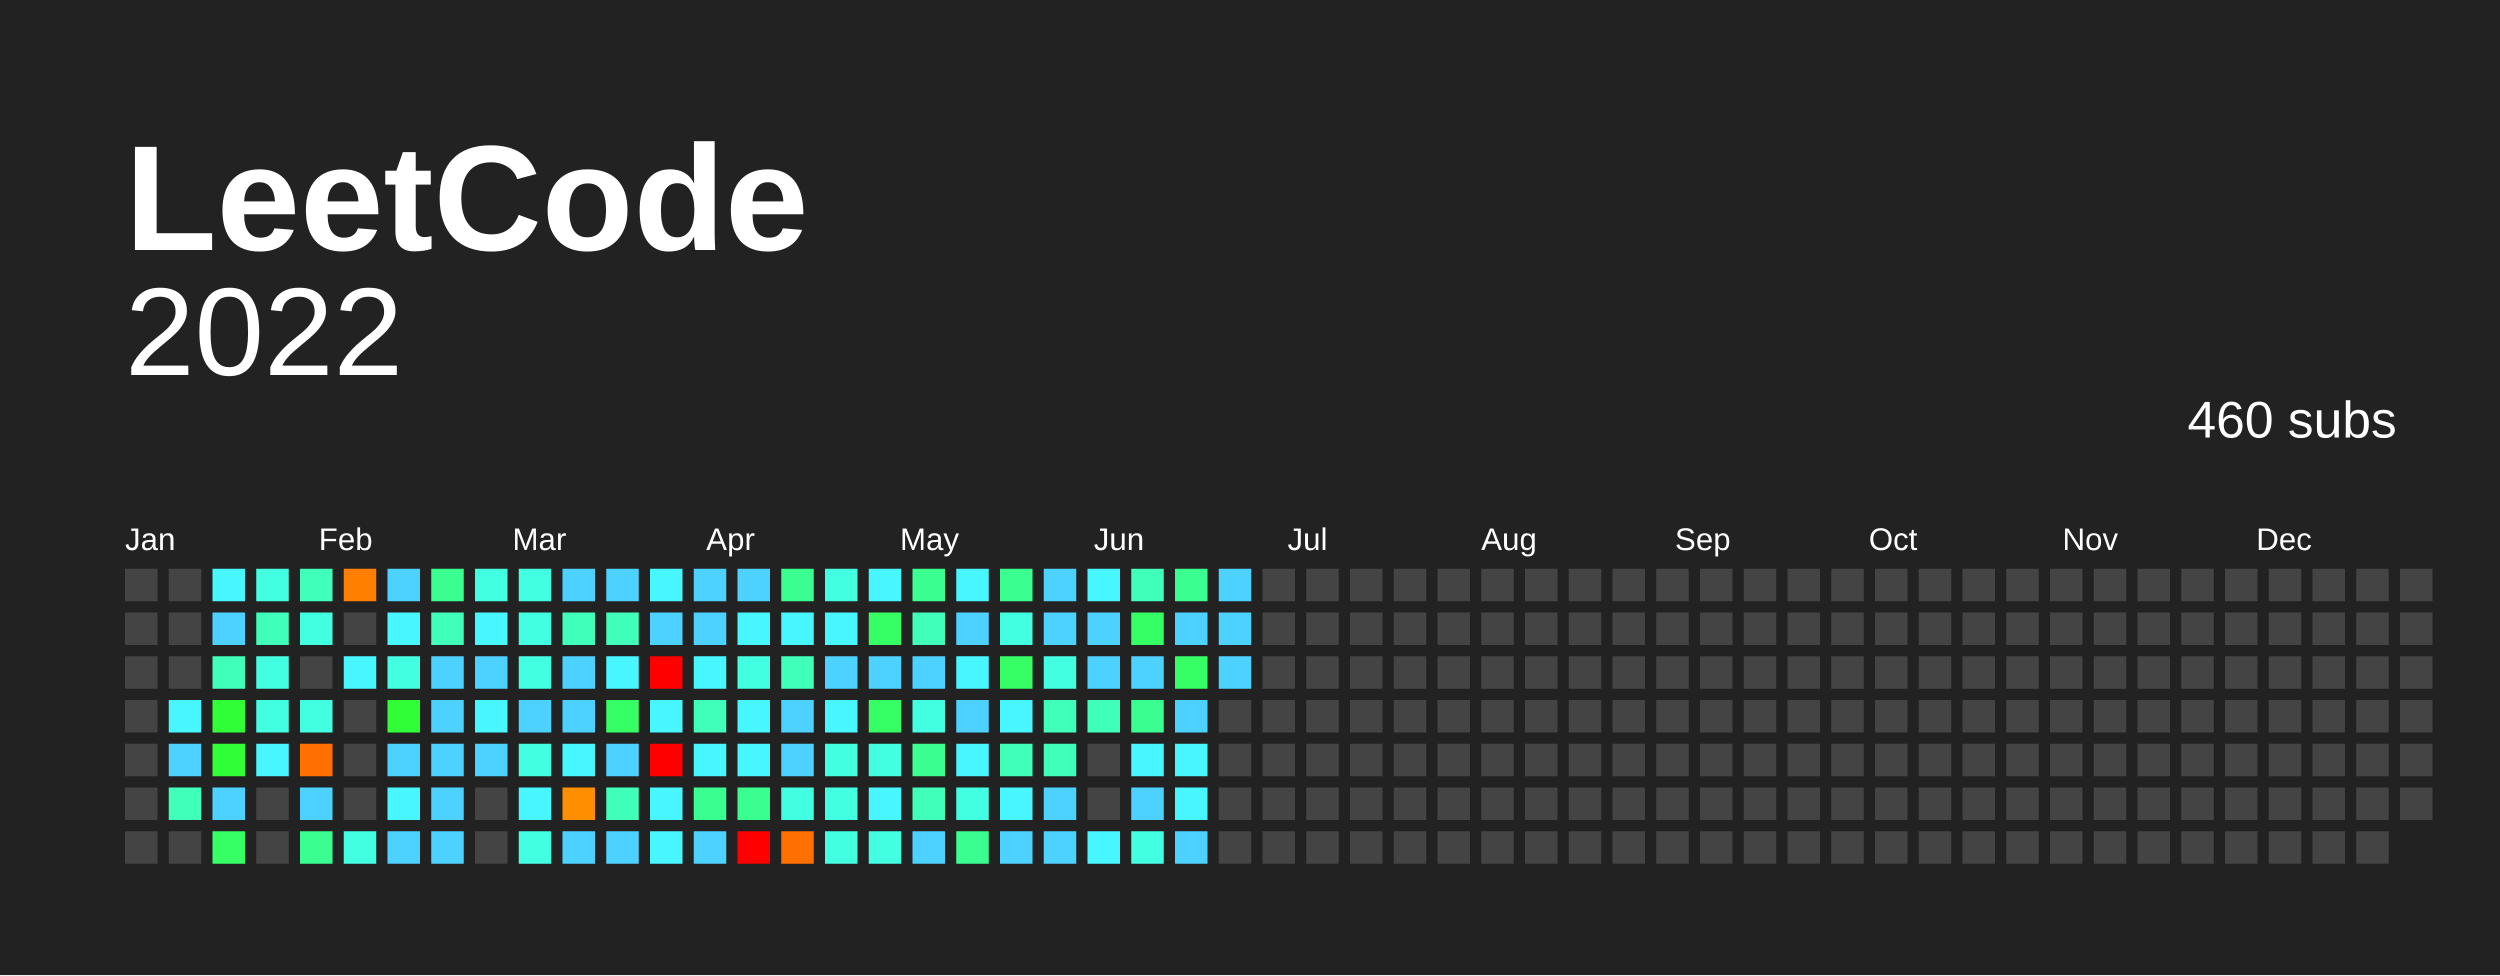
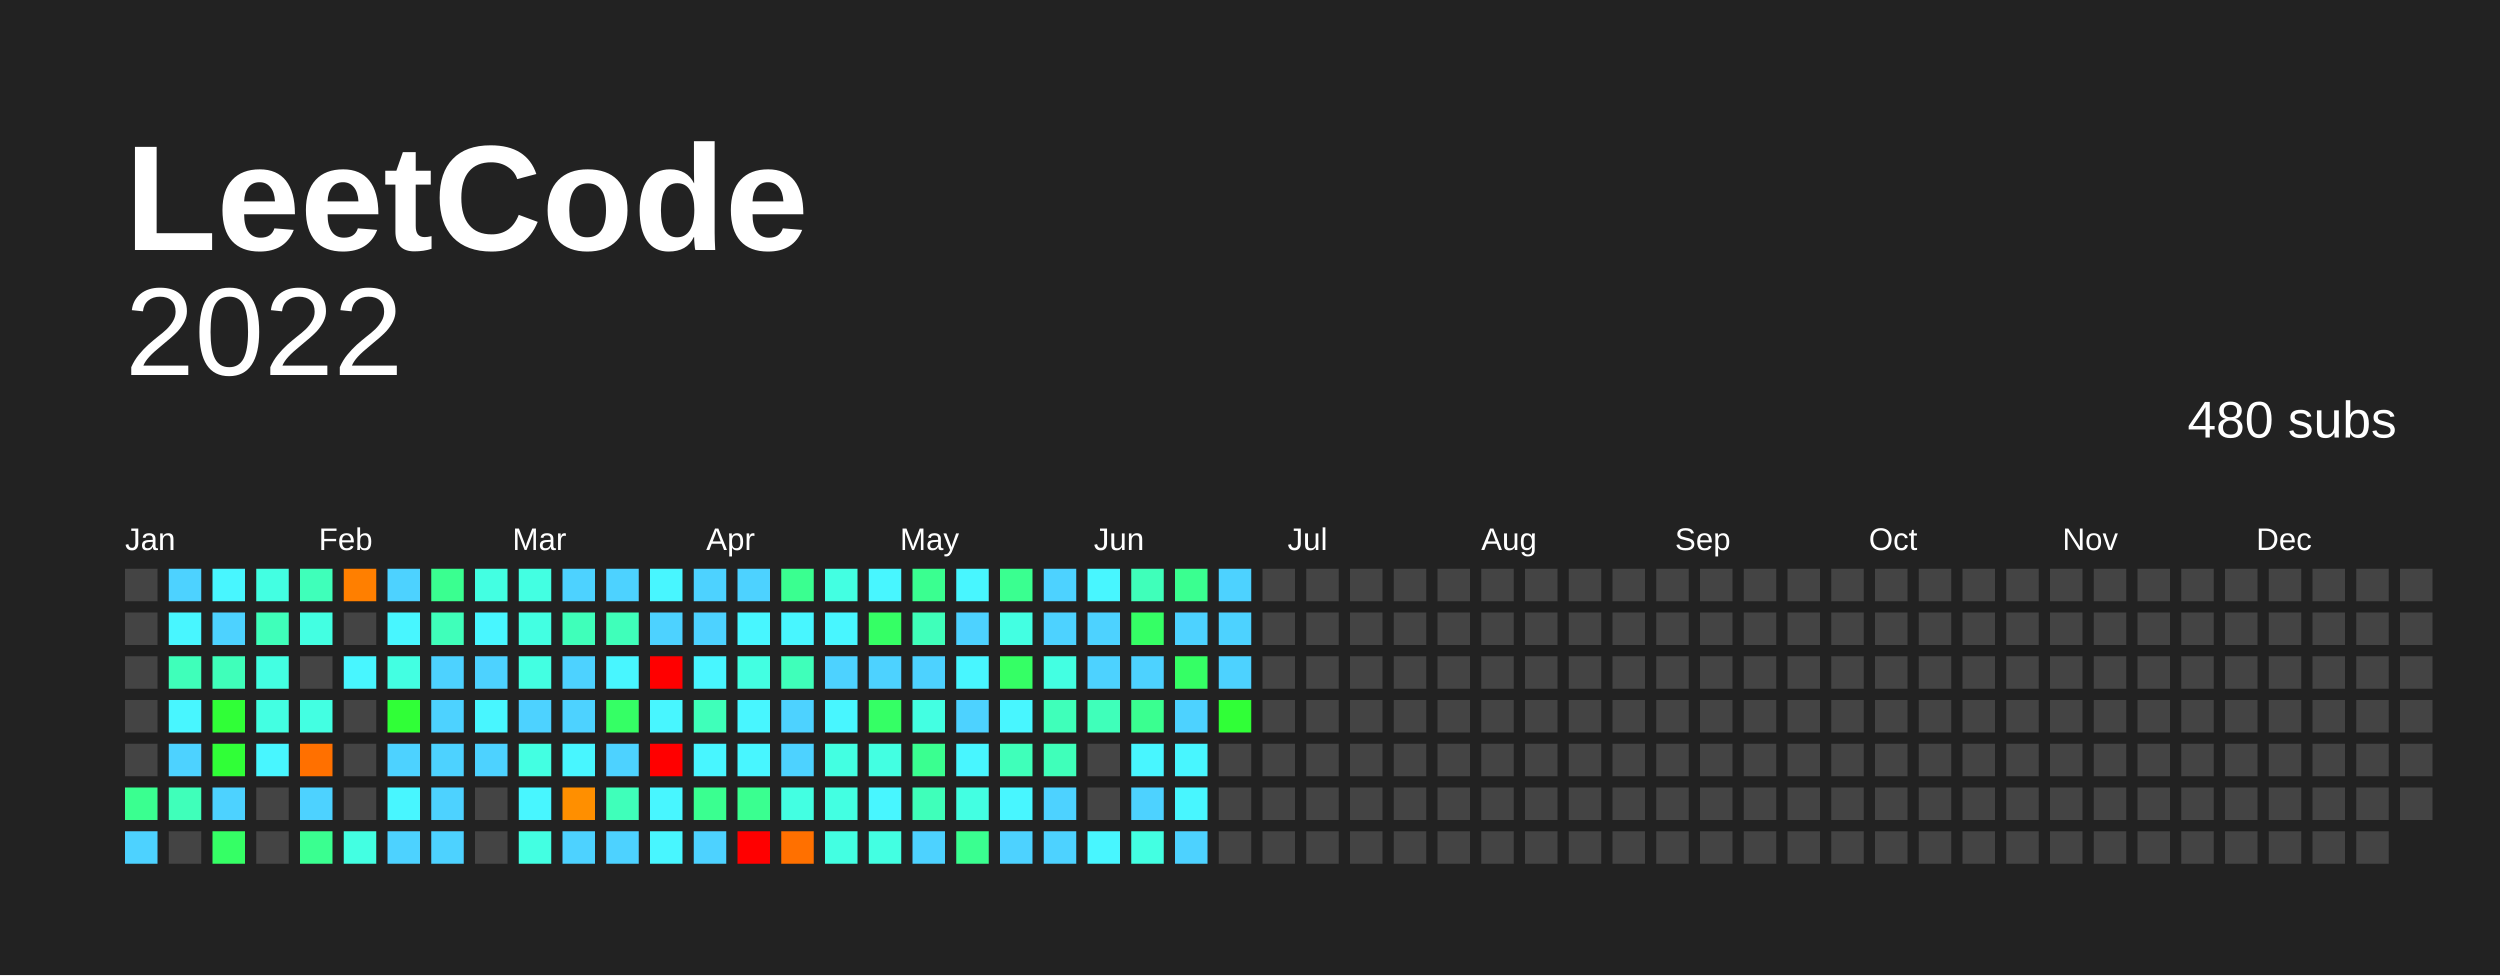
<svg xmlns="http://www.w3.org/2000/svg" baseProfile="full" height="78mm" version="1.1" viewBox="0,0,200,78" width="200mm">
  <defs />
  <rect fill="#222222" height="78" width="200" x="0" y="0" />
  <text fill="#FFFFFF" style="font-size:12px; font-family:Arial; font-weight:bold;" x="10" y="20"> LeetCode</text>
  <text alignment-baseline="hanging" fill="#FFFFFF" style="font-size:10.0px; font-family:Arial;" x="10" y="30">2022</text>
-   <text alignment-baseline="hanging" fill="#FFFFFF" style="font-size:4.125px; font-family:Arial;" x="175" y="35">460 subs</text>
+   <text alignment-baseline="hanging" fill="#FFFFFF" style="font-size:4.125px; font-family:Arial;" x="175" y="35">480 subs</text>
  <text fill="#FFFFFF" style="font-size:2.5px; font-family:Arial" x="10.0" y="44">Jan</text>
  <text fill="#FFFFFF" style="font-size:2.5px; font-family:Arial" x="25.5" y="44">Feb</text>
  <text fill="#FFFFFF" style="font-size:2.5px; font-family:Arial" x="41.0" y="44">Mar</text>
  <text fill="#FFFFFF" style="font-size:2.5px; font-family:Arial" x="56.5" y="44">Apr</text>
  <text fill="#FFFFFF" style="font-size:2.5px; font-family:Arial" x="72.0" y="44">May</text>
  <text fill="#FFFFFF" style="font-size:2.5px; font-family:Arial" x="87.5" y="44">Jun</text>
  <text fill="#FFFFFF" style="font-size:2.5px; font-family:Arial" x="103.0" y="44">Jul</text>
  <text fill="#FFFFFF" style="font-size:2.5px; font-family:Arial" x="118.5" y="44">Aug</text>
  <text fill="#FFFFFF" style="font-size:2.5px; font-family:Arial" x="134.0" y="44">Sep</text>
  <text fill="#FFFFFF" style="font-size:2.5px; font-family:Arial" x="149.5" y="44">Oct</text>
  <text fill="#FFFFFF" style="font-size:2.5px; font-family:Arial" x="165.0" y="44">Nov</text>
  <text fill="#FFFFFF" style="font-size:2.5px; font-family:Arial" x="180.5" y="44">Dec</text>
  <rect fill="#444444" height="2.6" width="2.6" x="10.0" y="45.5" />
  <rect fill="#444444" height="2.6" width="2.6" x="10.0" y="49.0" />
  <rect fill="#444444" height="2.6" width="2.6" x="10.0" y="52.5" />
  <rect fill="#444444" height="2.6" width="2.6" x="10.0" y="56.0" />
  <rect fill="#444444" height="2.6" width="2.6" x="10.0" y="59.5" />
-   <rect fill="#444444" height="2.6" width="2.6" x="10.0" y="63.0" />
-   <rect fill="#444444" height="2.6" width="2.6" x="10.0" y="66.5" />
-   <rect fill="#444444" height="2.6" width="2.6" x="13.5" y="45.5" />
-   <rect fill="#444444" height="2.6" width="2.6" x="13.5" y="49.0" />
-   <rect fill="#444444" height="2.6" width="2.6" x="13.5" y="52.5" />
+   <rect fill="#3aff90" height="2.6" width="2.6" x="10.0" y="63.0" />
+   <rect fill="#4dd2ff" height="2.6" width="2.6" x="10.0" y="66.5" />
+   <rect fill="#4dd2ff" height="2.6" width="2.6" x="13.5" y="45.5" />
+   <rect fill="#48f6ff" height="2.6" width="2.6" x="13.5" y="49.0" />
+   <rect fill="#3fffba" height="2.6" width="2.6" x="13.5" y="52.5" />
  <rect fill="#48f6ff" height="2.6" width="2.6" x="13.5" y="56.0" />
  <rect fill="#4dd2ff" height="2.6" width="2.6" x="13.5" y="59.5" />
  <rect fill="#3fffba" height="2.6" width="2.6" x="13.5" y="63.0" />
  <rect fill="#444444" height="2.6" width="2.6" x="13.5" y="66.5" />
  <rect fill="#48f6ff" height="2.6" width="2.6" x="17.0" y="45.5" />
  <rect fill="#4dd2ff" height="2.6" width="2.6" x="17.0" y="49.0" />
  <rect fill="#3fffba" height="2.6" width="2.6" x="17.0" y="52.5" />
  <rect fill="#30ff37" height="2.6" width="2.6" x="17.0" y="56.0" />
  <rect fill="#30ff37" height="2.6" width="2.6" x="17.0" y="59.5" />
  <rect fill="#4dd2ff" height="2.6" width="2.6" x="17.0" y="63.0" />
  <rect fill="#35ff65" height="2.6" width="2.6" x="17.0" y="66.5" />
  <rect fill="#43ffe2" height="2.6" width="2.6" x="20.5" y="45.5" />
  <rect fill="#3fffba" height="2.6" width="2.6" x="20.5" y="49.0" />
  <rect fill="#43ffe2" height="2.6" width="2.6" x="20.5" y="52.5" />
  <rect fill="#43ffe2" height="2.6" width="2.6" x="20.5" y="56.0" />
  <rect fill="#48f6ff" height="2.6" width="2.6" x="20.5" y="59.5" />
  <rect fill="#444444" height="2.6" width="2.6" x="20.5" y="63.0" />
  <rect fill="#444444" height="2.6" width="2.6" x="20.5" y="66.5" />
  <rect fill="#3fffba" height="2.6" width="2.6" x="24.0" y="45.5" />
  <rect fill="#43ffe2" height="2.6" width="2.6" x="24.0" y="49.0" />
  <rect fill="#444444" height="2.6" width="2.6" x="24.0" y="52.5" />
  <rect fill="#43ffe2" height="2.6" width="2.6" x="24.0" y="56.0" />
  <rect fill="#ff7000" height="2.6" width="2.6" x="24.0" y="59.5" />
  <rect fill="#4dd2ff" height="2.6" width="2.6" x="24.0" y="63.0" />
  <rect fill="#3aff90" height="2.6" width="2.6" x="24.0" y="66.5" />
  <rect fill="#ff7f00" height="2.6" width="2.6" x="27.5" y="45.5" />
  <rect fill="#444444" height="2.6" width="2.6" x="27.5" y="49.0" />
  <rect fill="#48f6ff" height="2.6" width="2.6" x="27.5" y="52.5" />
  <rect fill="#444444" height="2.6" width="2.6" x="27.5" y="56.0" />
  <rect fill="#444444" height="2.6" width="2.6" x="27.5" y="59.5" />
  <rect fill="#444444" height="2.6" width="2.6" x="27.5" y="63.0" />
  <rect fill="#43ffe2" height="2.6" width="2.6" x="27.5" y="66.5" />
  <rect fill="#4dd2ff" height="2.6" width="2.6" x="31.0" y="45.5" />
  <rect fill="#48f6ff" height="2.6" width="2.6" x="31.0" y="49.0" />
  <rect fill="#43ffe2" height="2.6" width="2.6" x="31.0" y="52.5" />
  <rect fill="#30ff37" height="2.6" width="2.6" x="31.0" y="56.0" />
  <rect fill="#4dd2ff" height="2.6" width="2.6" x="31.0" y="59.5" />
  <rect fill="#48f6ff" height="2.6" width="2.6" x="31.0" y="63.0" />
  <rect fill="#4dd2ff" height="2.6" width="2.6" x="31.0" y="66.5" />
  <rect fill="#3aff90" height="2.6" width="2.6" x="34.5" y="45.5" />
  <rect fill="#3fffba" height="2.6" width="2.6" x="34.5" y="49.0" />
  <rect fill="#4dd2ff" height="2.6" width="2.6" x="34.5" y="52.5" />
  <rect fill="#4dd2ff" height="2.6" width="2.6" x="34.5" y="56.0" />
  <rect fill="#4dd2ff" height="2.6" width="2.6" x="34.5" y="59.5" />
  <rect fill="#4dd2ff" height="2.6" width="2.6" x="34.5" y="63.0" />
  <rect fill="#4dd2ff" height="2.6" width="2.6" x="34.5" y="66.5" />
  <rect fill="#43ffe2" height="2.6" width="2.6" x="38.0" y="45.5" />
  <rect fill="#48f6ff" height="2.6" width="2.6" x="38.0" y="49.0" />
  <rect fill="#4dd2ff" height="2.6" width="2.6" x="38.0" y="52.5" />
  <rect fill="#48f6ff" height="2.6" width="2.6" x="38.0" y="56.0" />
  <rect fill="#4dd2ff" height="2.6" width="2.6" x="38.0" y="59.5" />
  <rect fill="#444444" height="2.6" width="2.6" x="38.0" y="63.0" />
  <rect fill="#444444" height="2.6" width="2.6" x="38.0" y="66.5" />
  <rect fill="#43ffe2" height="2.6" width="2.6" x="41.5" y="45.5" />
  <rect fill="#43ffe2" height="2.6" width="2.6" x="41.5" y="49.0" />
  <rect fill="#43ffe2" height="2.6" width="2.6" x="41.5" y="52.5" />
  <rect fill="#4dd2ff" height="2.6" width="2.6" x="41.5" y="56.0" />
  <rect fill="#43ffe2" height="2.6" width="2.6" x="41.5" y="59.5" />
  <rect fill="#48f6ff" height="2.6" width="2.6" x="41.5" y="63.0" />
  <rect fill="#43ffe2" height="2.6" width="2.6" x="41.5" y="66.5" />
  <rect fill="#4dd2ff" height="2.6" width="2.6" x="45.0" y="45.5" />
  <rect fill="#3fffba" height="2.6" width="2.6" x="45.0" y="49.0" />
  <rect fill="#4dd2ff" height="2.6" width="2.6" x="45.0" y="52.5" />
  <rect fill="#4dd2ff" height="2.6" width="2.6" x="45.0" y="56.0" />
  <rect fill="#48f6ff" height="2.6" width="2.6" x="45.0" y="59.5" />
  <rect fill="#ff8f00" height="2.6" width="2.6" x="45.0" y="63.0" />
  <rect fill="#4dd2ff" height="2.6" width="2.6" x="45.0" y="66.5" />
  <rect fill="#4dd2ff" height="2.6" width="2.6" x="48.5" y="45.5" />
  <rect fill="#3fffba" height="2.6" width="2.6" x="48.5" y="49.0" />
  <rect fill="#48f6ff" height="2.6" width="2.6" x="48.5" y="52.5" />
  <rect fill="#35ff65" height="2.6" width="2.6" x="48.5" y="56.0" />
  <rect fill="#4dd2ff" height="2.6" width="2.6" x="48.5" y="59.5" />
  <rect fill="#3fffba" height="2.6" width="2.6" x="48.5" y="63.0" />
  <rect fill="#4dd2ff" height="2.6" width="2.6" x="48.5" y="66.5" />
  <rect fill="#48f6ff" height="2.6" width="2.6" x="52.0" y="45.5" />
  <rect fill="#4dd2ff" height="2.6" width="2.6" x="52.0" y="49.0" />
  <rect fill="red" height="2.6" width="2.6" x="52.0" y="52.5" />
  <rect fill="#48f6ff" height="2.6" width="2.6" x="52.0" y="56.0" />
  <rect fill="red" height="2.6" width="2.6" x="52.0" y="59.5" />
  <rect fill="#48f6ff" height="2.6" width="2.6" x="52.0" y="63.0" />
  <rect fill="#48f6ff" height="2.6" width="2.6" x="52.0" y="66.5" />
  <rect fill="#4dd2ff" height="2.6" width="2.6" x="55.5" y="45.5" />
  <rect fill="#4dd2ff" height="2.6" width="2.6" x="55.5" y="49.0" />
  <rect fill="#48f6ff" height="2.6" width="2.6" x="55.5" y="52.5" />
  <rect fill="#3fffba" height="2.6" width="2.6" x="55.5" y="56.0" />
  <rect fill="#48f6ff" height="2.6" width="2.6" x="55.5" y="59.5" />
  <rect fill="#3aff90" height="2.6" width="2.6" x="55.5" y="63.0" />
  <rect fill="#4dd2ff" height="2.6" width="2.6" x="55.5" y="66.5" />
  <rect fill="#4dd2ff" height="2.6" width="2.6" x="59.0" y="45.5" />
  <rect fill="#48f6ff" height="2.6" width="2.6" x="59.0" y="49.0" />
  <rect fill="#43ffe2" height="2.6" width="2.6" x="59.0" y="52.5" />
  <rect fill="#48f6ff" height="2.6" width="2.6" x="59.0" y="56.0" />
  <rect fill="#48f6ff" height="2.6" width="2.6" x="59.0" y="59.5" />
  <rect fill="#3aff90" height="2.6" width="2.6" x="59.0" y="63.0" />
  <rect fill="red" height="2.6" width="2.6" x="59.0" y="66.5" />
  <rect fill="#3aff90" height="2.6" width="2.6" x="62.5" y="45.5" />
  <rect fill="#48f6ff" height="2.6" width="2.6" x="62.5" y="49.0" />
  <rect fill="#3fffba" height="2.6" width="2.6" x="62.5" y="52.5" />
  <rect fill="#4dd2ff" height="2.6" width="2.6" x="62.5" y="56.0" />
  <rect fill="#4dd2ff" height="2.6" width="2.6" x="62.5" y="59.5" />
  <rect fill="#43ffe2" height="2.6" width="2.6" x="62.5" y="63.0" />
  <rect fill="#ff7000" height="2.6" width="2.6" x="62.5" y="66.5" />
  <rect fill="#43ffe2" height="2.6" width="2.6" x="66.0" y="45.5" />
  <rect fill="#48f6ff" height="2.6" width="2.6" x="66.0" y="49.0" />
  <rect fill="#4dd2ff" height="2.6" width="2.6" x="66.0" y="52.5" />
  <rect fill="#48f6ff" height="2.6" width="2.6" x="66.0" y="56.0" />
  <rect fill="#43ffe2" height="2.6" width="2.6" x="66.0" y="59.5" />
  <rect fill="#43ffe2" height="2.6" width="2.6" x="66.0" y="63.0" />
  <rect fill="#43ffe2" height="2.6" width="2.6" x="66.0" y="66.5" />
  <rect fill="#48f6ff" height="2.6" width="2.6" x="69.5" y="45.5" />
  <rect fill="#35ff65" height="2.6" width="2.6" x="69.5" y="49.0" />
  <rect fill="#4dd2ff" height="2.6" width="2.6" x="69.5" y="52.5" />
  <rect fill="#35ff65" height="2.6" width="2.6" x="69.5" y="56.0" />
  <rect fill="#43ffe2" height="2.6" width="2.6" x="69.5" y="59.5" />
  <rect fill="#48f6ff" height="2.6" width="2.6" x="69.5" y="63.0" />
  <rect fill="#43ffe2" height="2.6" width="2.6" x="69.5" y="66.5" />
  <rect fill="#3aff90" height="2.6" width="2.6" x="73.0" y="45.5" />
  <rect fill="#3fffba" height="2.6" width="2.6" x="73.0" y="49.0" />
  <rect fill="#4dd2ff" height="2.6" width="2.6" x="73.0" y="52.5" />
  <rect fill="#43ffe2" height="2.6" width="2.6" x="73.0" y="56.0" />
  <rect fill="#3aff90" height="2.6" width="2.6" x="73.0" y="59.5" />
  <rect fill="#3fffba" height="2.6" width="2.6" x="73.0" y="63.0" />
  <rect fill="#4dd2ff" height="2.6" width="2.6" x="73.0" y="66.5" />
  <rect fill="#48f6ff" height="2.6" width="2.6" x="76.5" y="45.5" />
  <rect fill="#4dd2ff" height="2.6" width="2.6" x="76.5" y="49.0" />
  <rect fill="#48f6ff" height="2.6" width="2.6" x="76.5" y="52.5" />
  <rect fill="#4dd2ff" height="2.6" width="2.6" x="76.5" y="56.0" />
  <rect fill="#48f6ff" height="2.6" width="2.6" x="76.5" y="59.5" />
  <rect fill="#43ffe2" height="2.6" width="2.6" x="76.5" y="63.0" />
  <rect fill="#3aff90" height="2.6" width="2.6" x="76.5" y="66.5" />
  <rect fill="#3aff90" height="2.6" width="2.6" x="80.0" y="45.5" />
  <rect fill="#43ffe2" height="2.6" width="2.6" x="80.0" y="49.0" />
  <rect fill="#35ff65" height="2.6" width="2.6" x="80.0" y="52.5" />
  <rect fill="#48f6ff" height="2.6" width="2.6" x="80.0" y="56.0" />
  <rect fill="#3fffba" height="2.6" width="2.6" x="80.0" y="59.5" />
  <rect fill="#48f6ff" height="2.6" width="2.6" x="80.0" y="63.0" />
  <rect fill="#4dd2ff" height="2.6" width="2.6" x="80.0" y="66.5" />
  <rect fill="#4dd2ff" height="2.6" width="2.6" x="83.5" y="45.5" />
  <rect fill="#4dd2ff" height="2.6" width="2.6" x="83.5" y="49.0" />
  <rect fill="#43ffe2" height="2.6" width="2.6" x="83.5" y="52.5" />
  <rect fill="#3fffba" height="2.6" width="2.6" x="83.5" y="56.0" />
  <rect fill="#3fffba" height="2.6" width="2.6" x="83.5" y="59.5" />
  <rect fill="#4dd2ff" height="2.6" width="2.6" x="83.5" y="63.0" />
  <rect fill="#4dd2ff" height="2.6" width="2.6" x="83.5" y="66.5" />
  <rect fill="#48f6ff" height="2.6" width="2.6" x="87.0" y="45.5" />
  <rect fill="#4dd2ff" height="2.6" width="2.6" x="87.0" y="49.0" />
  <rect fill="#4dd2ff" height="2.6" width="2.6" x="87.0" y="52.5" />
  <rect fill="#3fffba" height="2.6" width="2.6" x="87.0" y="56.0" />
  <rect fill="#444444" height="2.6" width="2.6" x="87.0" y="59.5" />
  <rect fill="#444444" height="2.6" width="2.6" x="87.0" y="63.0" />
  <rect fill="#48f6ff" height="2.6" width="2.6" x="87.0" y="66.5" />
  <rect fill="#3fffba" height="2.6" width="2.6" x="90.5" y="45.5" />
  <rect fill="#35ff65" height="2.6" width="2.6" x="90.5" y="49.0" />
  <rect fill="#4dd2ff" height="2.6" width="2.6" x="90.5" y="52.5" />
  <rect fill="#3aff90" height="2.6" width="2.6" x="90.5" y="56.0" />
  <rect fill="#48f6ff" height="2.6" width="2.6" x="90.5" y="59.5" />
  <rect fill="#4dd2ff" height="2.6" width="2.6" x="90.5" y="63.0" />
  <rect fill="#43ffe2" height="2.6" width="2.6" x="90.5" y="66.5" />
  <rect fill="#3aff90" height="2.6" width="2.6" x="94.0" y="45.5" />
  <rect fill="#4dd2ff" height="2.6" width="2.6" x="94.0" y="49.0" />
  <rect fill="#35ff65" height="2.6" width="2.6" x="94.0" y="52.5" />
  <rect fill="#4dd2ff" height="2.6" width="2.6" x="94.0" y="56.0" />
  <rect fill="#48f6ff" height="2.6" width="2.6" x="94.0" y="59.5" />
  <rect fill="#48f6ff" height="2.6" width="2.6" x="94.0" y="63.0" />
  <rect fill="#4dd2ff" height="2.6" width="2.6" x="94.0" y="66.5" />
  <rect fill="#4dd2ff" height="2.6" width="2.6" x="97.5" y="45.5" />
  <rect fill="#4dd2ff" height="2.6" width="2.6" x="97.5" y="49.0" />
  <rect fill="#4dd2ff" height="2.6" width="2.6" x="97.5" y="52.5" />
-   <rect fill="#444444" height="2.6" width="2.6" x="97.5" y="56.0" />
+   <rect fill="#30ff37" height="2.6" width="2.6" x="97.5" y="56.0" />
  <rect fill="#444444" height="2.6" width="2.6" x="97.5" y="59.5" />
  <rect fill="#444444" height="2.6" width="2.6" x="97.5" y="63.0" />
  <rect fill="#444444" height="2.6" width="2.6" x="97.5" y="66.5" />
  <rect fill="#444444" height="2.6" width="2.6" x="101.0" y="45.5" />
  <rect fill="#444444" height="2.6" width="2.6" x="101.0" y="49.0" />
  <rect fill="#444444" height="2.6" width="2.6" x="101.0" y="52.5" />
  <rect fill="#444444" height="2.6" width="2.6" x="101.0" y="56.0" />
  <rect fill="#444444" height="2.6" width="2.6" x="101.0" y="59.5" />
  <rect fill="#444444" height="2.6" width="2.6" x="101.0" y="63.0" />
  <rect fill="#444444" height="2.6" width="2.6" x="101.0" y="66.5" />
  <rect fill="#444444" height="2.6" width="2.6" x="104.5" y="45.5" />
  <rect fill="#444444" height="2.6" width="2.6" x="104.5" y="49.0" />
  <rect fill="#444444" height="2.6" width="2.6" x="104.5" y="52.5" />
  <rect fill="#444444" height="2.6" width="2.6" x="104.5" y="56.0" />
  <rect fill="#444444" height="2.6" width="2.6" x="104.5" y="59.5" />
  <rect fill="#444444" height="2.6" width="2.6" x="104.5" y="63.0" />
  <rect fill="#444444" height="2.6" width="2.6" x="104.5" y="66.5" />
  <rect fill="#444444" height="2.6" width="2.6" x="108.0" y="45.5" />
  <rect fill="#444444" height="2.6" width="2.6" x="108.0" y="49.0" />
  <rect fill="#444444" height="2.6" width="2.6" x="108.0" y="52.5" />
  <rect fill="#444444" height="2.6" width="2.6" x="108.0" y="56.0" />
  <rect fill="#444444" height="2.6" width="2.6" x="108.0" y="59.5" />
  <rect fill="#444444" height="2.6" width="2.6" x="108.0" y="63.0" />
  <rect fill="#444444" height="2.6" width="2.6" x="108.0" y="66.5" />
  <rect fill="#444444" height="2.6" width="2.6" x="111.5" y="45.5" />
  <rect fill="#444444" height="2.6" width="2.6" x="111.5" y="49.0" />
  <rect fill="#444444" height="2.6" width="2.6" x="111.5" y="52.5" />
  <rect fill="#444444" height="2.6" width="2.6" x="111.5" y="56.0" />
  <rect fill="#444444" height="2.6" width="2.6" x="111.5" y="59.5" />
  <rect fill="#444444" height="2.6" width="2.6" x="111.5" y="63.0" />
  <rect fill="#444444" height="2.6" width="2.6" x="111.5" y="66.5" />
  <rect fill="#444444" height="2.6" width="2.6" x="115.0" y="45.5" />
  <rect fill="#444444" height="2.6" width="2.6" x="115.0" y="49.0" />
  <rect fill="#444444" height="2.6" width="2.6" x="115.0" y="52.5" />
  <rect fill="#444444" height="2.6" width="2.6" x="115.0" y="56.0" />
  <rect fill="#444444" height="2.6" width="2.6" x="115.0" y="59.5" />
  <rect fill="#444444" height="2.6" width="2.6" x="115.0" y="63.0" />
  <rect fill="#444444" height="2.6" width="2.6" x="115.0" y="66.5" />
  <rect fill="#444444" height="2.6" width="2.6" x="118.5" y="45.5" />
  <rect fill="#444444" height="2.6" width="2.6" x="118.5" y="49.0" />
  <rect fill="#444444" height="2.6" width="2.6" x="118.5" y="52.5" />
  <rect fill="#444444" height="2.6" width="2.6" x="118.5" y="56.0" />
  <rect fill="#444444" height="2.6" width="2.6" x="118.5" y="59.5" />
  <rect fill="#444444" height="2.6" width="2.6" x="118.5" y="63.0" />
  <rect fill="#444444" height="2.6" width="2.6" x="118.5" y="66.5" />
  <rect fill="#444444" height="2.6" width="2.6" x="122.0" y="45.5" />
  <rect fill="#444444" height="2.6" width="2.6" x="122.0" y="49.0" />
  <rect fill="#444444" height="2.6" width="2.6" x="122.0" y="52.5" />
  <rect fill="#444444" height="2.6" width="2.6" x="122.0" y="56.0" />
  <rect fill="#444444" height="2.6" width="2.6" x="122.0" y="59.5" />
  <rect fill="#444444" height="2.6" width="2.6" x="122.0" y="63.0" />
  <rect fill="#444444" height="2.6" width="2.6" x="122.0" y="66.5" />
  <rect fill="#444444" height="2.6" width="2.6" x="125.5" y="45.5" />
  <rect fill="#444444" height="2.6" width="2.6" x="125.5" y="49.0" />
  <rect fill="#444444" height="2.6" width="2.6" x="125.5" y="52.5" />
  <rect fill="#444444" height="2.6" width="2.6" x="125.5" y="56.0" />
  <rect fill="#444444" height="2.6" width="2.6" x="125.5" y="59.5" />
  <rect fill="#444444" height="2.6" width="2.6" x="125.5" y="63.0" />
  <rect fill="#444444" height="2.6" width="2.6" x="125.5" y="66.5" />
  <rect fill="#444444" height="2.6" width="2.6" x="129.0" y="45.5" />
  <rect fill="#444444" height="2.6" width="2.6" x="129.0" y="49.0" />
  <rect fill="#444444" height="2.6" width="2.6" x="129.0" y="52.5" />
  <rect fill="#444444" height="2.6" width="2.6" x="129.0" y="56.0" />
  <rect fill="#444444" height="2.6" width="2.6" x="129.0" y="59.5" />
  <rect fill="#444444" height="2.6" width="2.6" x="129.0" y="63.0" />
  <rect fill="#444444" height="2.6" width="2.6" x="129.0" y="66.5" />
  <rect fill="#444444" height="2.6" width="2.6" x="132.5" y="45.5" />
  <rect fill="#444444" height="2.6" width="2.6" x="132.5" y="49.0" />
  <rect fill="#444444" height="2.6" width="2.6" x="132.5" y="52.5" />
  <rect fill="#444444" height="2.6" width="2.6" x="132.5" y="56.0" />
  <rect fill="#444444" height="2.6" width="2.6" x="132.5" y="59.5" />
  <rect fill="#444444" height="2.6" width="2.6" x="132.5" y="63.0" />
  <rect fill="#444444" height="2.6" width="2.6" x="132.5" y="66.5" />
  <rect fill="#444444" height="2.6" width="2.6" x="136.0" y="45.5" />
  <rect fill="#444444" height="2.6" width="2.6" x="136.0" y="49.0" />
  <rect fill="#444444" height="2.6" width="2.6" x="136.0" y="52.5" />
  <rect fill="#444444" height="2.6" width="2.6" x="136.0" y="56.0" />
  <rect fill="#444444" height="2.6" width="2.6" x="136.0" y="59.5" />
  <rect fill="#444444" height="2.6" width="2.6" x="136.0" y="63.0" />
  <rect fill="#444444" height="2.6" width="2.6" x="136.0" y="66.5" />
  <rect fill="#444444" height="2.6" width="2.6" x="139.5" y="45.5" />
  <rect fill="#444444" height="2.6" width="2.6" x="139.5" y="49.0" />
  <rect fill="#444444" height="2.6" width="2.6" x="139.5" y="52.5" />
  <rect fill="#444444" height="2.6" width="2.6" x="139.5" y="56.0" />
  <rect fill="#444444" height="2.6" width="2.6" x="139.5" y="59.5" />
  <rect fill="#444444" height="2.6" width="2.6" x="139.5" y="63.0" />
  <rect fill="#444444" height="2.6" width="2.6" x="139.5" y="66.5" />
  <rect fill="#444444" height="2.6" width="2.6" x="143.0" y="45.5" />
  <rect fill="#444444" height="2.6" width="2.6" x="143.0" y="49.0" />
  <rect fill="#444444" height="2.6" width="2.6" x="143.0" y="52.5" />
  <rect fill="#444444" height="2.6" width="2.6" x="143.0" y="56.0" />
  <rect fill="#444444" height="2.6" width="2.6" x="143.0" y="59.5" />
  <rect fill="#444444" height="2.6" width="2.6" x="143.0" y="63.0" />
  <rect fill="#444444" height="2.6" width="2.6" x="143.0" y="66.5" />
  <rect fill="#444444" height="2.6" width="2.6" x="146.5" y="45.5" />
  <rect fill="#444444" height="2.6" width="2.6" x="146.5" y="49.0" />
  <rect fill="#444444" height="2.6" width="2.6" x="146.5" y="52.5" />
  <rect fill="#444444" height="2.6" width="2.6" x="146.5" y="56.0" />
  <rect fill="#444444" height="2.6" width="2.6" x="146.5" y="59.5" />
  <rect fill="#444444" height="2.6" width="2.6" x="146.5" y="63.0" />
  <rect fill="#444444" height="2.6" width="2.6" x="146.5" y="66.5" />
  <rect fill="#444444" height="2.6" width="2.6" x="150.0" y="45.5" />
  <rect fill="#444444" height="2.6" width="2.6" x="150.0" y="49.0" />
  <rect fill="#444444" height="2.6" width="2.6" x="150.0" y="52.5" />
  <rect fill="#444444" height="2.6" width="2.6" x="150.0" y="56.0" />
  <rect fill="#444444" height="2.6" width="2.6" x="150.0" y="59.5" />
  <rect fill="#444444" height="2.6" width="2.6" x="150.0" y="63.0" />
  <rect fill="#444444" height="2.6" width="2.6" x="150.0" y="66.5" />
  <rect fill="#444444" height="2.6" width="2.6" x="153.5" y="45.5" />
  <rect fill="#444444" height="2.6" width="2.6" x="153.5" y="49.0" />
  <rect fill="#444444" height="2.6" width="2.6" x="153.5" y="52.5" />
  <rect fill="#444444" height="2.6" width="2.6" x="153.5" y="56.0" />
  <rect fill="#444444" height="2.6" width="2.6" x="153.5" y="59.5" />
  <rect fill="#444444" height="2.6" width="2.6" x="153.5" y="63.0" />
  <rect fill="#444444" height="2.6" width="2.6" x="153.5" y="66.5" />
  <rect fill="#444444" height="2.6" width="2.6" x="157.0" y="45.5" />
  <rect fill="#444444" height="2.6" width="2.6" x="157.0" y="49.0" />
  <rect fill="#444444" height="2.6" width="2.6" x="157.0" y="52.5" />
  <rect fill="#444444" height="2.6" width="2.6" x="157.0" y="56.0" />
  <rect fill="#444444" height="2.6" width="2.6" x="157.0" y="59.5" />
  <rect fill="#444444" height="2.6" width="2.6" x="157.0" y="63.0" />
  <rect fill="#444444" height="2.6" width="2.6" x="157.0" y="66.5" />
  <rect fill="#444444" height="2.6" width="2.6" x="160.5" y="45.5" />
  <rect fill="#444444" height="2.6" width="2.6" x="160.5" y="49.0" />
  <rect fill="#444444" height="2.6" width="2.6" x="160.5" y="52.5" />
  <rect fill="#444444" height="2.6" width="2.6" x="160.5" y="56.0" />
  <rect fill="#444444" height="2.6" width="2.6" x="160.5" y="59.5" />
  <rect fill="#444444" height="2.6" width="2.6" x="160.5" y="63.0" />
  <rect fill="#444444" height="2.6" width="2.6" x="160.5" y="66.5" />
  <rect fill="#444444" height="2.6" width="2.6" x="164.0" y="45.5" />
  <rect fill="#444444" height="2.6" width="2.6" x="164.0" y="49.0" />
  <rect fill="#444444" height="2.6" width="2.6" x="164.0" y="52.5" />
  <rect fill="#444444" height="2.6" width="2.6" x="164.0" y="56.0" />
  <rect fill="#444444" height="2.6" width="2.6" x="164.0" y="59.5" />
  <rect fill="#444444" height="2.6" width="2.6" x="164.0" y="63.0" />
  <rect fill="#444444" height="2.6" width="2.6" x="164.0" y="66.5" />
  <rect fill="#444444" height="2.6" width="2.6" x="167.5" y="45.5" />
  <rect fill="#444444" height="2.6" width="2.6" x="167.5" y="49.0" />
  <rect fill="#444444" height="2.6" width="2.6" x="167.5" y="52.5" />
  <rect fill="#444444" height="2.6" width="2.6" x="167.5" y="56.0" />
  <rect fill="#444444" height="2.6" width="2.6" x="167.5" y="59.5" />
  <rect fill="#444444" height="2.6" width="2.6" x="167.5" y="63.0" />
  <rect fill="#444444" height="2.6" width="2.6" x="167.5" y="66.5" />
  <rect fill="#444444" height="2.6" width="2.6" x="171.0" y="45.5" />
  <rect fill="#444444" height="2.6" width="2.6" x="171.0" y="49.0" />
  <rect fill="#444444" height="2.6" width="2.6" x="171.0" y="52.5" />
  <rect fill="#444444" height="2.6" width="2.6" x="171.0" y="56.0" />
  <rect fill="#444444" height="2.6" width="2.6" x="171.0" y="59.5" />
  <rect fill="#444444" height="2.6" width="2.6" x="171.0" y="63.0" />
  <rect fill="#444444" height="2.6" width="2.6" x="171.0" y="66.5" />
  <rect fill="#444444" height="2.6" width="2.6" x="174.5" y="45.5" />
  <rect fill="#444444" height="2.6" width="2.6" x="174.5" y="49.0" />
  <rect fill="#444444" height="2.6" width="2.6" x="174.5" y="52.5" />
  <rect fill="#444444" height="2.6" width="2.6" x="174.5" y="56.0" />
  <rect fill="#444444" height="2.6" width="2.6" x="174.5" y="59.5" />
  <rect fill="#444444" height="2.6" width="2.6" x="174.5" y="63.0" />
  <rect fill="#444444" height="2.6" width="2.6" x="174.5" y="66.5" />
  <rect fill="#444444" height="2.6" width="2.6" x="178.0" y="45.5" />
  <rect fill="#444444" height="2.6" width="2.6" x="178.0" y="49.0" />
  <rect fill="#444444" height="2.6" width="2.6" x="178.0" y="52.5" />
  <rect fill="#444444" height="2.6" width="2.6" x="178.0" y="56.0" />
  <rect fill="#444444" height="2.6" width="2.6" x="178.0" y="59.5" />
  <rect fill="#444444" height="2.6" width="2.6" x="178.0" y="63.0" />
  <rect fill="#444444" height="2.6" width="2.6" x="178.0" y="66.5" />
  <rect fill="#444444" height="2.6" width="2.6" x="181.5" y="45.5" />
  <rect fill="#444444" height="2.6" width="2.6" x="181.5" y="49.0" />
  <rect fill="#444444" height="2.6" width="2.6" x="181.5" y="52.5" />
  <rect fill="#444444" height="2.6" width="2.6" x="181.5" y="56.0" />
  <rect fill="#444444" height="2.6" width="2.6" x="181.5" y="59.5" />
  <rect fill="#444444" height="2.6" width="2.6" x="181.5" y="63.0" />
  <rect fill="#444444" height="2.6" width="2.6" x="181.5" y="66.5" />
  <rect fill="#444444" height="2.6" width="2.6" x="185.0" y="45.5" />
  <rect fill="#444444" height="2.6" width="2.6" x="185.0" y="49.0" />
  <rect fill="#444444" height="2.6" width="2.6" x="185.0" y="52.5" />
  <rect fill="#444444" height="2.6" width="2.6" x="185.0" y="56.0" />
  <rect fill="#444444" height="2.6" width="2.6" x="185.0" y="59.5" />
  <rect fill="#444444" height="2.6" width="2.6" x="185.0" y="63.0" />
  <rect fill="#444444" height="2.6" width="2.6" x="185.0" y="66.5" />
  <rect fill="#444444" height="2.6" width="2.6" x="188.5" y="45.5" />
  <rect fill="#444444" height="2.6" width="2.6" x="188.5" y="49.0" />
  <rect fill="#444444" height="2.6" width="2.6" x="188.5" y="52.5" />
  <rect fill="#444444" height="2.6" width="2.6" x="188.5" y="56.0" />
  <rect fill="#444444" height="2.6" width="2.6" x="188.5" y="59.5" />
  <rect fill="#444444" height="2.6" width="2.6" x="188.5" y="63.0" />
  <rect fill="#444444" height="2.6" width="2.6" x="188.5" y="66.5" />
  <rect fill="#444444" height="2.6" width="2.6" x="192.0" y="45.5" />
  <rect fill="#444444" height="2.6" width="2.6" x="192.0" y="49.0" />
  <rect fill="#444444" height="2.6" width="2.6" x="192.0" y="52.5" />
  <rect fill="#444444" height="2.6" width="2.6" x="192.0" y="56.0" />
  <rect fill="#444444" height="2.6" width="2.6" x="192.0" y="59.5" />
  <rect fill="#444444" height="2.6" width="2.6" x="192.0" y="63.0" />
</svg>
